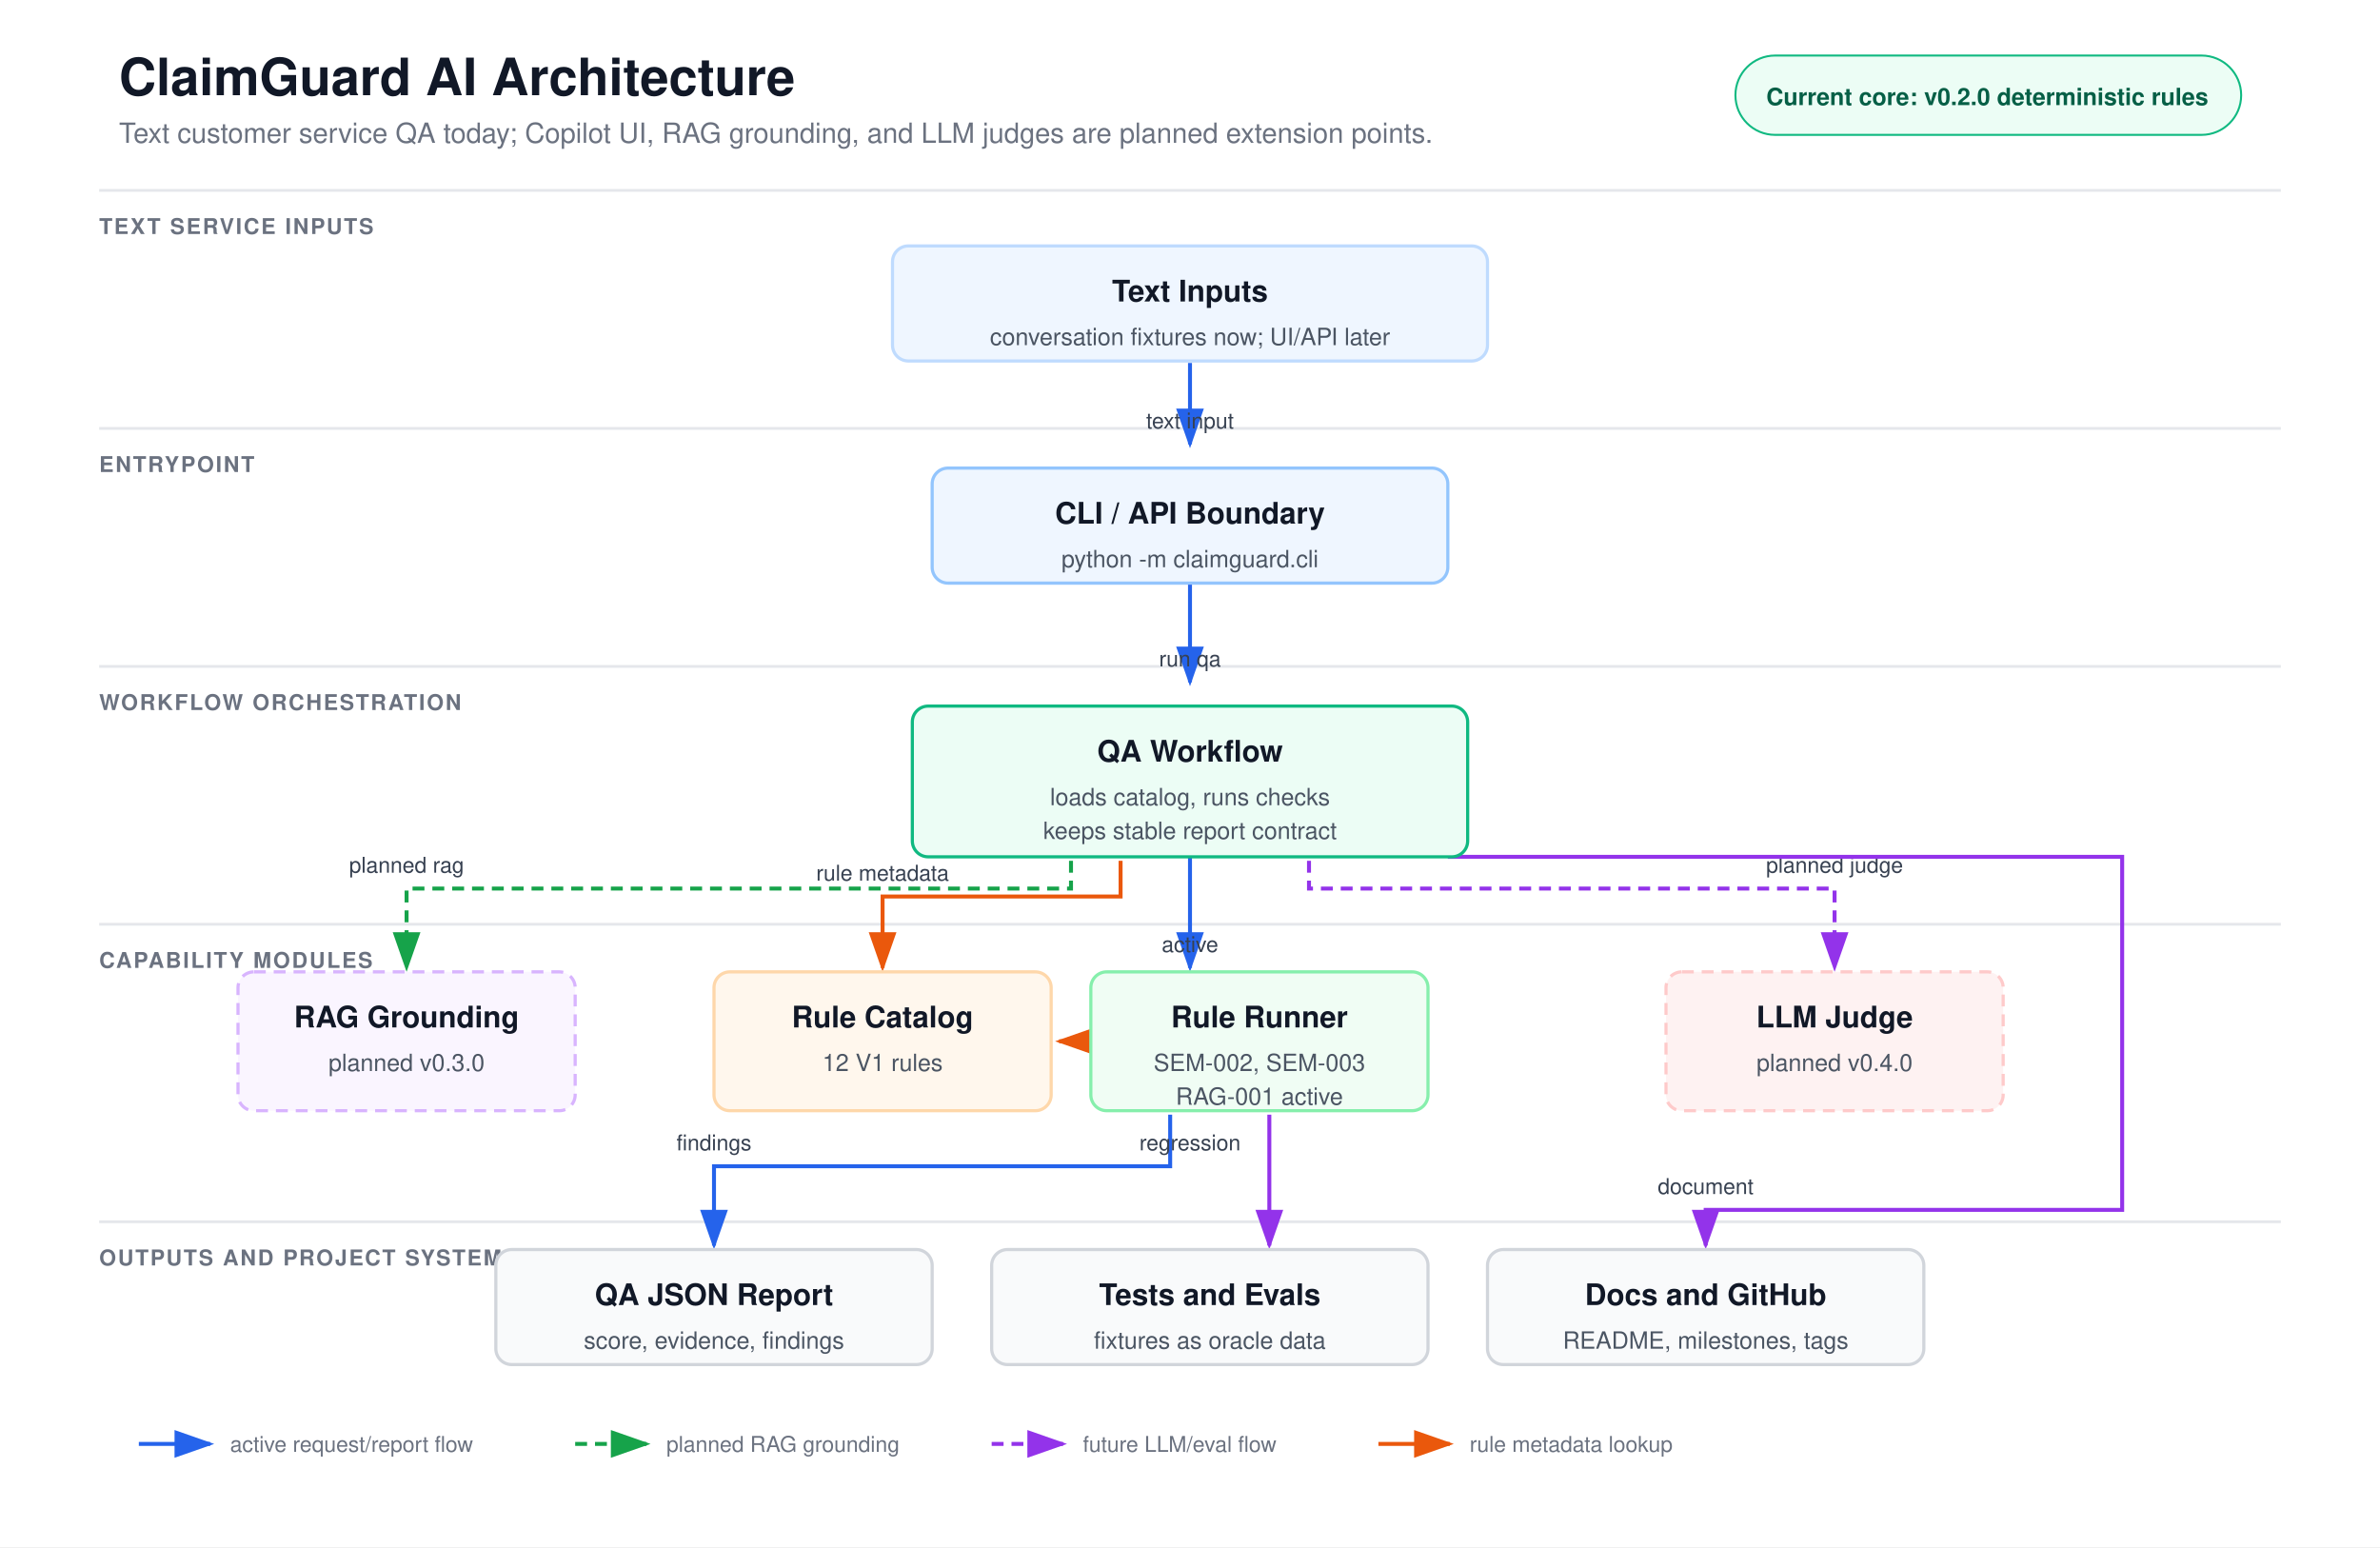
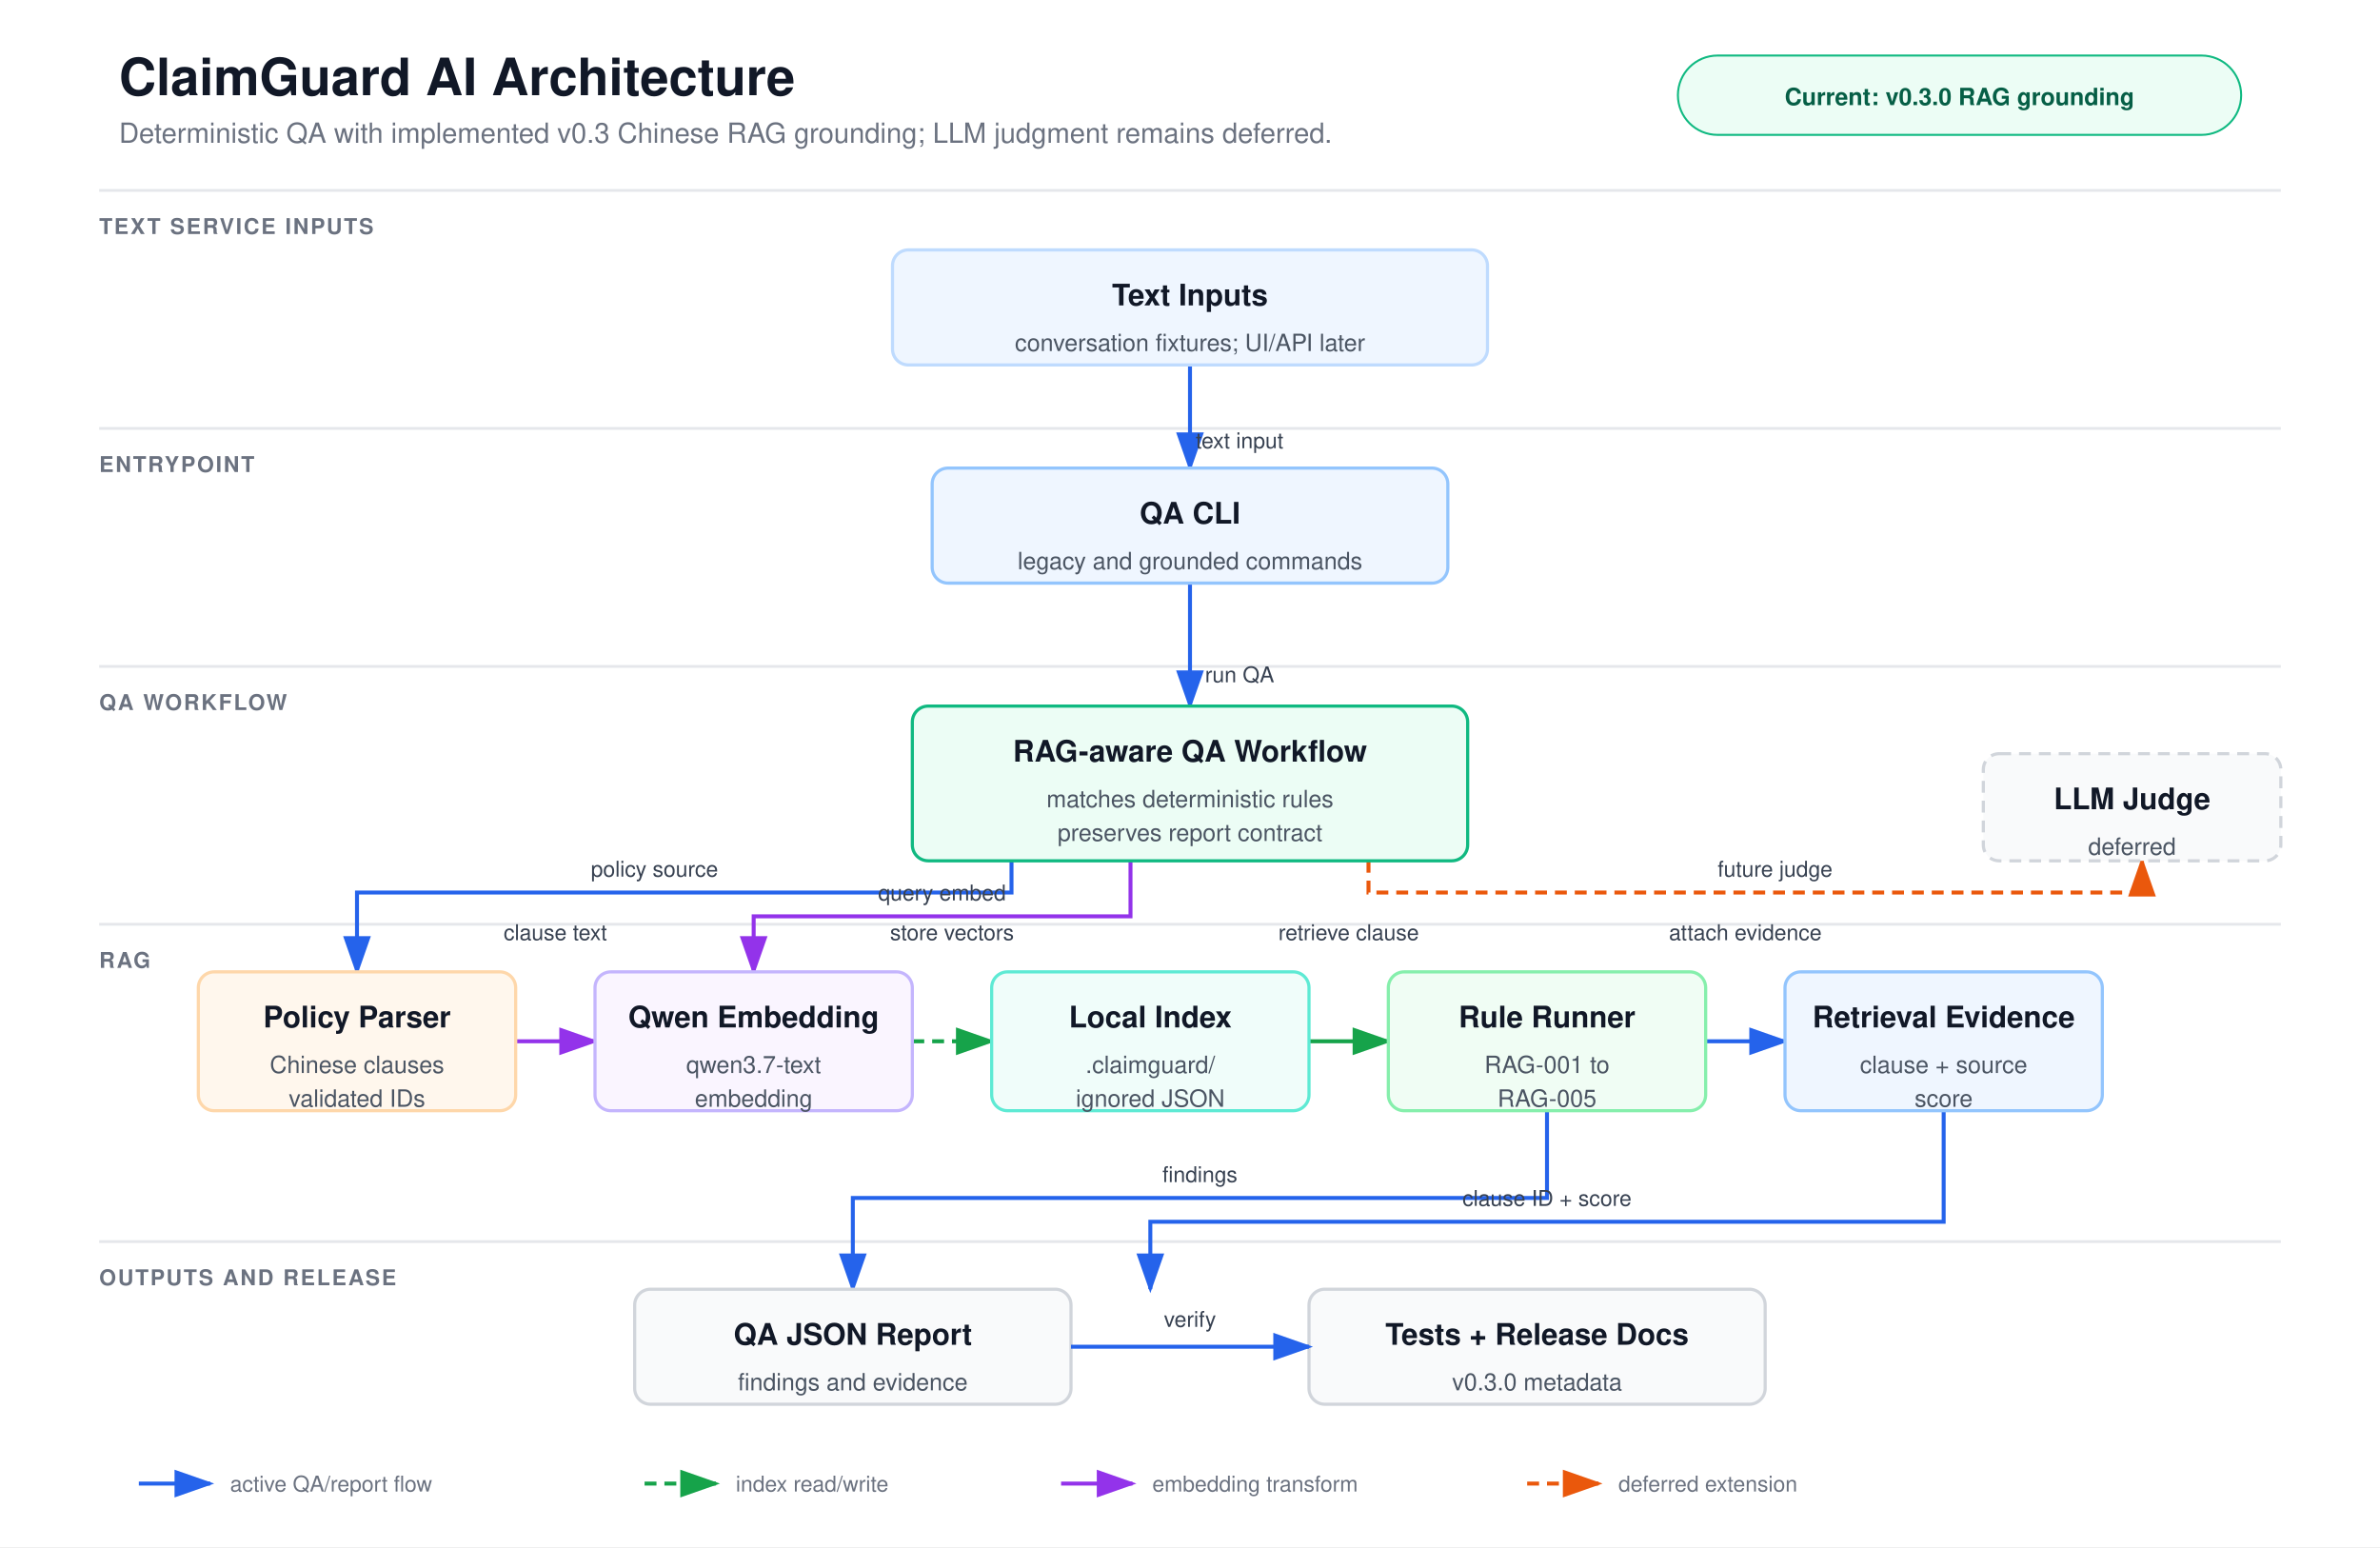
<svg xmlns="http://www.w3.org/2000/svg" viewBox="0 0 1200 780" width="1200" height="780" role="img" aria-labelledby="title desc">
  <style>
    text { font-family: 'Helvetica Neue', Helvetica, Arial, 'PingFang SC', 'Microsoft YaHei', sans-serif; }
    .title { fill: #111827; font-size: 26px; font-weight: 700; }
    .subtitle { fill: #6b7280; font-size: 14px; }
-     .section-line { stroke: #e5e7eb; stroke-width: 1.4; }
-     .layer-label { fill: #6b7280; font-size: 11px; font-weight: 700; letter-spacing: .08em; }
+     .layer { fill: #6b7280; font-size: 11px; font-weight: 700; letter-spacing: .08em; }
    .node-title { fill: #111827; font-size: 15px; font-weight: 700; }
    .node-sub { fill: #4b5563; font-size: 12px; }
    .small { fill: #6b7280; font-size: 11px; }
-     .badge-text { fill: #065f46; font-size: 12px; font-weight: 700; }
    .edge-label { fill: #374151; font-size: 11px; }
+     .badge { fill: #065f46; font-size: 12px; font-weight: 700; }
  </style>
  <defs>
    <marker id="arrow-blue" markerWidth="10" markerHeight="7" refX="9" refY="3.5" orient="auto">
      <polygon points="0 0, 10 3.5, 0 7" fill="#2563eb" />
    </marker>
    <marker id="arrow-green" markerWidth="10" markerHeight="7" refX="9" refY="3.5" orient="auto">
      <polygon points="0 0, 10 3.5, 0 7" fill="#16a34a" />
    </marker>
    <marker id="arrow-purple" markerWidth="10" markerHeight="7" refX="9" refY="3.5" orient="auto">
      <polygon points="0 0, 10 3.5, 0 7" fill="#9333ea" />
    </marker>
    <marker id="arrow-orange" markerWidth="10" markerHeight="7" refX="9" refY="3.5" orient="auto">
      <polygon points="0 0, 10 3.5, 0 7" fill="#ea580c" />
    </marker>
  </defs>
  <g data-graph-role="background">
    <rect width="1200" height="780" fill="#ffffff" />
-     <line x1="50" y1="96" x2="1150" y2="96" class="section-line" />
-     <text x="50" y="118" class="layer-label">TEXT SERVICE INPUTS</text>
-     <line x1="50" y1="216" x2="1150" y2="216" class="section-line" />
-     <text x="50" y="238" class="layer-label">ENTRYPOINT</text>
-     <line x1="50" y1="336" x2="1150" y2="336" class="section-line" />
-     <text x="50" y="358" class="layer-label">WORKFLOW ORCHESTRATION</text>
-     <line x1="50" y1="466" x2="1150" y2="466" class="section-line" />
-     <text x="50" y="488" class="layer-label">CAPABILITY MODULES</text>
-     <line x1="50" y1="616" x2="1150" y2="616" class="section-line" />
-     <text x="50" y="638" class="layer-label">OUTPUTS AND PROJECT SYSTEM</text>
+   </g>
+   <g data-graph-role="background">
+     <line x1="50" y1="96" x2="1150" y2="96" stroke="#e5e7eb" stroke-width="1.4" />
+     <text x="50" y="118" class="layer">TEXT SERVICE INPUTS</text>
+   </g>
+   <g data-graph-role="background">
+     <line x1="50" y1="216" x2="1150" y2="216" stroke="#e5e7eb" stroke-width="1.4" />
+     <text x="50" y="238" class="layer">ENTRYPOINT</text>
+   </g>
+   <g data-graph-role="background">
+     <line x1="50" y1="336" x2="1150" y2="336" stroke="#e5e7eb" stroke-width="1.4" />
+     <text x="50" y="358" class="layer">QA WORKFLOW</text>
+   </g>
+   <g data-graph-role="background">
+     <line x1="50" y1="466" x2="1150" y2="466" stroke="#e5e7eb" stroke-width="1.4" />
+     <text x="50" y="488" class="layer">RAG</text>
+   </g>
+   <g data-graph-role="background">
+     <line x1="50" y1="626" x2="1150" y2="626" stroke="#e5e7eb" stroke-width="1.4" />
+     <text x="50" y="648" class="layer">OUTPUTS AND RELEASE</text>
  </g>
  <g data-graph-role="label">
    <text x="60" y="48" class="title">ClaimGuard AI Architecture</text>
-     <text x="60" y="72" class="subtitle">Text customer service QA today; Copilot UI, RAG grounding, and LLM judges are planned extension points.</text>
-     <rect x="875" y="28" width="255" height="40" rx="20" fill="#ecfdf5" stroke="#10b981" />
-     <text x="1002" y="53" text-anchor="middle" class="badge-text">Current core: v0.2.0 deterministic rules</text>
+     <text x="60" y="72" class="subtitle">Deterministic QA with implemented v0.3 Chinese RAG grounding; LLM judgment remains deferred.</text>
+     <rect x="846" y="28" width="284" height="40" rx="20" fill="#ecfdf5" stroke="#10b981" />
+     <text x="988" y="53" text-anchor="middle" class="badge">Current: v0.3.0 RAG grounding</text>
  </g>
-   <path data-graph-role="edge" data-source="input" data-target="entry" d="M 600,183 L 600,224" fill="none" stroke="#2563eb" stroke-width="2" marker-end="url(#arrow-blue)" />
-   <text data-graph-role="label" x="600" y="216" text-anchor="middle" class="edge-label">text input</text>
-   <path data-graph-role="edge" data-source="entry" data-target="workflow" d="M 600,294 L 600,344" fill="none" stroke="#2563eb" stroke-width="2" marker-end="url(#arrow-blue)" />
-   <text data-graph-role="label" x="600" y="336" text-anchor="middle" class="edge-label">run qa</text>
-   <path data-graph-role="edge" data-source="workflow" data-target="runner" d="M 600,432 L 600,488" fill="none" stroke="#2563eb" stroke-width="2" marker-end="url(#arrow-blue)" />
-   <text data-graph-role="label" x="600" y="480" text-anchor="middle" class="edge-label">active</text>
-   <path data-graph-role="edge" data-source="workflow" data-target="rag" d="M 540,434 L 540,448 L 205,448 L 205,488" fill="none" stroke="#16a34a" stroke-width="2" marker-end="url(#arrow-green)" stroke-dasharray="6 4" />
-   <text data-graph-role="label" x="205" y="440" text-anchor="middle" class="edge-label">planned rag</text>
-   <path data-graph-role="edge" data-source="workflow" data-target="catalog" d="M 565,434 L 565,452 L 445,452 L 445,488" fill="none" stroke="#ea580c" stroke-width="2" marker-end="url(#arrow-orange)" />
-   <text data-graph-role="label" x="445" y="444" text-anchor="middle" class="edge-label">rule metadata</text>
-   <path data-graph-role="edge" data-source="workflow" data-target="llm" d="M 660,434 L 660,448 L 925,448 L 925,488" fill="none" stroke="#9333ea" stroke-width="2" marker-end="url(#arrow-purple)" stroke-dasharray="6 4" />
-   <text data-graph-role="label" x="925" y="440" text-anchor="middle" class="edge-label">planned judge</text>
-   <path data-graph-role="edge" data-source="runner" data-target="catalog" d="M 546,525 L 534,525" fill="none" stroke="#ea580c" stroke-width="2" marker-end="url(#arrow-orange)" />
-   <path data-graph-role="edge" data-source="runner" data-target="report" d="M 590,562 L 590,588 L 360,588 L 360,628" fill="none" stroke="#2563eb" stroke-width="2" marker-end="url(#arrow-blue)" />
-   <text data-graph-role="label" x="360" y="580" text-anchor="middle" class="edge-label">findings</text>
-   <path data-graph-role="edge" data-source="runner" data-target="tests" d="M 640,562 L 640,628" fill="none" stroke="#9333ea" stroke-width="2" marker-end="url(#arrow-purple)" />
-   <text data-graph-role="label" x="600" y="580" text-anchor="middle" class="edge-label">regression</text>
-   <path data-graph-role="edge" data-source="workflow" data-target="docs" d="M 730,432 L 1070,432 L 1070,610 L 860,610 L 860,628" fill="none" stroke="#9333ea" stroke-width="2" marker-end="url(#arrow-purple)" />
-   <text data-graph-role="label" x="860" y="602" text-anchor="middle" class="edge-label">document</text>
-   <g data-graph-role="node" data-node-id="input">
-     <rect x="450" y="124" width="300" height="58" rx="8" fill="#eff6ff" stroke="#bfdbfe" stroke-width="1.6" />
-     <text x="600" y="152" text-anchor="middle" class="node-title">Text Inputs</text>
-     <text x="600" y="174" text-anchor="middle" class="node-sub">conversation fixtures now; UI/API later</text>
+   <path data-graph-role="edge" data-source="input" data-target="cli" d="M 600,184 L 600,236" fill="none" stroke="#2563eb" stroke-width="2" marker-end="url(#arrow-blue)" />
+   <text data-graph-role="label" x="625" y="226" text-anchor="middle" class="edge-label">text input</text>
+   <path data-graph-role="edge" data-source="cli" data-target="workflow" d="M 600,294 L 600,356" fill="none" stroke="#2563eb" stroke-width="2" marker-end="url(#arrow-blue)" />
+   <text data-graph-role="label" x="625" y="344" text-anchor="middle" class="edge-label">run QA</text>
+   <path data-graph-role="edge" data-source="workflow" data-target="parser" d="M 510,434 L 510,450 L 180,450 L 180,490" fill="none" stroke="#2563eb" stroke-width="2" marker-end="url(#arrow-blue)" />
+   <text data-graph-role="label" x="330" y="442" text-anchor="middle" class="edge-label">policy source</text>
+   <path data-graph-role="edge" data-source="parser" data-target="embedding" d="M 260,525 L 300,525" fill="none" stroke="#9333ea" stroke-width="2" marker-end="url(#arrow-purple)" />
+   <text data-graph-role="label" x="280" y="474" text-anchor="middle" class="edge-label">clause text</text>
+   <path data-graph-role="edge" data-source="embedding" data-target="index" d="M 460,525 L 500,525" fill="none" stroke="#16a34a" stroke-width="2" stroke-dasharray="6 4" marker-end="url(#arrow-green)" />
+   <text data-graph-role="label" x="480" y="474" text-anchor="middle" class="edge-label">store vectors</text>
+   <path data-graph-role="edge" data-source="workflow" data-target="embedding" d="M 570,434 L 570,462 L 380,462 L 380,490" fill="none" stroke="#9333ea" stroke-width="2" marker-end="url(#arrow-purple)" />
+   <text data-graph-role="label" x="475" y="454" text-anchor="middle" class="edge-label">query embed</text>
+   <path data-graph-role="edge" data-source="index" data-target="runner" d="M 660,525 L 700,525" fill="none" stroke="#16a34a" stroke-width="2" marker-end="url(#arrow-green)" />
+   <text data-graph-role="label" x="680" y="474" text-anchor="middle" class="edge-label">retrieve clause</text>
+   <path data-graph-role="edge" data-source="runner" data-target="evidence" d="M 860,525 L 900,525" fill="none" stroke="#2563eb" stroke-width="2" marker-end="url(#arrow-blue)" />
+   <text data-graph-role="label" x="880" y="474" text-anchor="middle" class="edge-label">attach evidence</text>
+   <path data-graph-role="edge" data-source="runner" data-target="report" d="M 780,560 L 780,604 L 430,604 L 430,650" fill="none" stroke="#2563eb" stroke-width="2" marker-end="url(#arrow-blue)" />
+   <text data-graph-role="label" x="605" y="596" text-anchor="middle" class="edge-label">findings</text>
+   <path data-graph-role="edge" data-source="evidence" data-target="report" d="M 980,560 L 980,616 L 580,616 L 580,650" fill="none" stroke="#2563eb" stroke-width="2" marker-end="url(#arrow-blue)" />
+   <text data-graph-role="label" x="780" y="608" text-anchor="middle" class="edge-label">clause ID + score</text>
+   <path data-graph-role="edge" data-source="workflow" data-target="future" d="M 690,434 L 690,450 L 1080,450 L 1080,434" fill="none" stroke="#ea580c" stroke-width="2" stroke-dasharray="6 4" marker-end="url(#arrow-orange)" />
+   <text data-graph-role="label" x="895" y="442" text-anchor="middle" class="edge-label">future judge</text>
+   <g data-graph-role="node" data-node-id="input" data-graph-bounds="450 126 750 184">
+     <rect x="450" y="126" width="300" height="58" rx="8" fill="#eff6ff" stroke="#bfdbfe" stroke-width="1.6" />
+     <text x="600.0" y="154" text-anchor="middle" class="node-title">Text Inputs</text>
+     <text x="600.0" y="177" text-anchor="middle" class="node-sub">conversation fixtures; UI/API later</text>
  </g>
-   <g data-graph-role="node" data-node-id="entry">
+   <g data-graph-role="node" data-node-id="cli" data-graph-bounds="470 236 730 294">
    <rect x="470" y="236" width="260" height="58" rx="8" fill="#eff6ff" stroke="#93c5fd" stroke-width="1.6" />
-     <text x="600" y="264" text-anchor="middle" class="node-title">CLI / API Boundary</text>
-     <text x="600" y="286" text-anchor="middle" class="node-sub">python -m claimguard.cli</text>
+     <text x="600.0" y="264" text-anchor="middle" class="node-title">QA CLI</text>
+     <text x="600.0" y="287" text-anchor="middle" class="node-sub">legacy and grounded commands</text>
  </g>
-   <g data-graph-role="node" data-node-id="workflow">
-     <rect x="460" y="356" width="280" height="76" rx="8" fill="#ecfdf5" stroke="#10b981" stroke-width="1.6" />
-     <text x="600" y="384" text-anchor="middle" class="node-title">QA Workflow</text>
-     <text x="600" y="406" text-anchor="middle" class="node-sub">loads catalog, runs checks</text>
-     <text x="600" y="423" text-anchor="middle" class="node-sub">keeps stable report contract</text>
+   <g data-graph-role="node" data-node-id="workflow" data-graph-bounds="460 356 740 434">
+     <rect x="460" y="356" width="280" height="78" rx="8" fill="#ecfdf5" stroke="#10b981" stroke-width="1.6" />
+     <text x="600.0" y="384" text-anchor="middle" class="node-title">RAG-aware QA Workflow</text>
+     <text x="600.0" y="407" text-anchor="middle" class="node-sub">matches deterministic rules</text>
+     <text x="600.0" y="424" text-anchor="middle" class="node-sub">preserves report contract</text>
  </g>
-   <g data-graph-role="node" data-node-id="rag">
-     <rect x="120" y="490" width="170" height="70" rx="8" fill="#faf5ff" stroke="#d8b4fe" stroke-width="1.6" stroke-dasharray="6 4" />
-     <text x="205" y="518" text-anchor="middle" class="node-title">RAG Grounding</text>
-     <text x="205" y="540" text-anchor="middle" class="node-sub">planned v0.3.0</text>
+   <g data-graph-role="node" data-node-id="parser" data-graph-bounds="100 490 260 560">
+     <rect x="100" y="490" width="160" height="70" rx="8" fill="#fff7ed" stroke="#fed7aa" stroke-width="1.6" />
+     <text x="180.0" y="518" text-anchor="middle" class="node-title">Policy Parser</text>
+     <text x="180.0" y="541" text-anchor="middle" class="node-sub">Chinese clauses</text>
+     <text x="180.0" y="558" text-anchor="middle" class="node-sub">validated IDs</text>
  </g>
-   <g data-graph-role="node" data-node-id="catalog">
-     <rect x="360" y="490" width="170" height="70" rx="8" fill="#fff7ed" stroke="#fed7aa" stroke-width="1.6" />
-     <text x="445" y="518" text-anchor="middle" class="node-title">Rule Catalog</text>
-     <text x="445" y="540" text-anchor="middle" class="node-sub">12 V1 rules</text>
+   <g data-graph-role="node" data-node-id="embedding" data-graph-bounds="300 490 460 560">
+     <rect x="300" y="490" width="160" height="70" rx="8" fill="#faf5ff" stroke="#c4b5fd" stroke-width="1.6" />
+     <text x="380.0" y="518" text-anchor="middle" class="node-title">Qwen Embedding</text>
+     <text x="380.0" y="541" text-anchor="middle" class="node-sub">qwen3.7-text</text>
+     <text x="380.0" y="558" text-anchor="middle" class="node-sub">embedding</text>
  </g>
-   <g data-graph-role="node" data-node-id="runner">
-     <rect x="550" y="490" width="170" height="70" rx="8" fill="#f0fdf4" stroke="#86efac" stroke-width="1.6" />
-     <text x="635" y="518" text-anchor="middle" class="node-title">Rule Runner</text>
-     <text x="635" y="540" text-anchor="middle" class="node-sub">SEM-002, SEM-003</text>
-     <text x="635" y="557" text-anchor="middle" class="node-sub">RAG-001 active</text>
+   <g data-graph-role="node" data-node-id="index" data-graph-bounds="500 490 660 560">
+     <rect x="500" y="490" width="160" height="70" rx="8" fill="#f0fdfa" stroke="#5eead4" stroke-width="1.6" />
+     <text x="580.0" y="518" text-anchor="middle" class="node-title">Local Index</text>
+     <text x="580.0" y="541" text-anchor="middle" class="node-sub">.claimguard/</text>
+     <text x="580.0" y="558" text-anchor="middle" class="node-sub">ignored JSON</text>
  </g>
-   <g data-graph-role="node" data-node-id="llm">
-     <rect x="840" y="490" width="170" height="70" rx="8" fill="#fef2f2" stroke="#fecaca" stroke-width="1.6" stroke-dasharray="6 4" />
-     <text x="925" y="518" text-anchor="middle" class="node-title">LLM Judge</text>
-     <text x="925" y="540" text-anchor="middle" class="node-sub">planned v0.4.0</text>
+   <g data-graph-role="node" data-node-id="runner" data-graph-bounds="700 490 860 560">
+     <rect x="700" y="490" width="160" height="70" rx="8" fill="#f0fdf4" stroke="#86efac" stroke-width="1.6" />
+     <text x="780.0" y="518" text-anchor="middle" class="node-title">Rule Runner</text>
+     <text x="780.0" y="541" text-anchor="middle" class="node-sub">RAG-001 to</text>
+     <text x="780.0" y="558" text-anchor="middle" class="node-sub">RAG-005</text>
  </g>
-   <g data-graph-role="node" data-node-id="report">
-     <rect x="250" y="630" width="220" height="58" rx="8" fill="#f9fafb" stroke="#d1d5db" stroke-width="1.6" />
-     <text x="360" y="658" text-anchor="middle" class="node-title">QA JSON Report</text>
-     <text x="360" y="680" text-anchor="middle" class="node-sub">score, evidence, findings</text>
+   <g data-graph-role="node" data-node-id="evidence" data-graph-bounds="900 490 1060 560">
+     <rect x="900" y="490" width="160" height="70" rx="8" fill="#eff6ff" stroke="#93c5fd" stroke-width="1.6" />
+     <text x="980.0" y="518" text-anchor="middle" class="node-title">Retrieval Evidence</text>
+     <text x="980.0" y="541" text-anchor="middle" class="node-sub">clause + source</text>
+     <text x="980.0" y="558" text-anchor="middle" class="node-sub">score</text>
  </g>
-   <g data-graph-role="node" data-node-id="tests">
-     <rect x="500" y="630" width="220" height="58" rx="8" fill="#f9fafb" stroke="#d1d5db" stroke-width="1.6" />
-     <text x="610" y="658" text-anchor="middle" class="node-title">Tests and Evals</text>
-     <text x="610" y="680" text-anchor="middle" class="node-sub">fixtures as oracle data</text>
+   <g data-graph-role="node" data-node-id="future" data-graph-bounds="1000 380 1150 434">
+     <rect x="1000" y="380" width="150" height="54" rx="8" fill="#f9fafb" stroke="#d1d5db" stroke-width="1.6" stroke-dasharray="6 4" />
+     <text x="1075.0" y="408" text-anchor="middle" class="node-title">LLM Judge</text>
+     <text x="1075.0" y="431" text-anchor="middle" class="node-sub">deferred</text>
  </g>
-   <g data-graph-role="node" data-node-id="docs">
-     <rect x="750" y="630" width="220" height="58" rx="8" fill="#f9fafb" stroke="#d1d5db" stroke-width="1.6" />
-     <text x="860" y="658" text-anchor="middle" class="node-title">Docs and GitHub</text>
-     <text x="860" y="680" text-anchor="middle" class="node-sub">README, milestones, tags</text>
+   <g data-graph-role="node" data-node-id="report" data-graph-bounds="320 650 540 708">
+     <rect x="320" y="650" width="220" height="58" rx="8" fill="#f9fafb" stroke="#d1d5db" stroke-width="1.6" />
+     <text x="430.0" y="678" text-anchor="middle" class="node-title">QA JSON Report</text>
+     <text x="430.0" y="701" text-anchor="middle" class="node-sub">findings and evidence</text>
  </g>
-   <g data-graph-role="legend" transform="translate(70,720)">
+   <g data-graph-role="node" data-node-id="release" data-graph-bounds="660 650 890 708">
+     <rect x="660" y="650" width="230" height="58" rx="8" fill="#f9fafb" stroke="#d1d5db" stroke-width="1.6" />
+     <text x="775.0" y="678" text-anchor="middle" class="node-title">Tests + Release Docs</text>
+     <text x="775.0" y="701" text-anchor="middle" class="node-sub">v0.3.0 metadata</text>
+   </g>
+   <path data-graph-role="edge" data-source="report" data-target="release" d="M 540,679 L 660,679" fill="none" stroke="#2563eb" stroke-width="2" marker-end="url(#arrow-blue)" />
+   <text data-graph-role="label" x="600" y="669" text-anchor="middle" class="edge-label">verify</text>
+   <g data-graph-role="legend" transform="translate(70,740)">
    <line x1="0" y1="8" x2="36" y2="8" stroke="#2563eb" stroke-width="2" marker-end="url(#arrow-blue)" />
-     <text x="46" y="12" class="small">active request/report flow</text>
-     <line x1="220" y1="8" x2="256" y2="8" stroke="#16a34a" stroke-width="2" stroke-dasharray="6 4" marker-end="url(#arrow-green)" />
-     <text x="266" y="12" class="small">planned RAG grounding</text>
-     <line x1="430" y1="8" x2="466" y2="8" stroke="#9333ea" stroke-width="2" stroke-dasharray="6 4" marker-end="url(#arrow-purple)" />
-     <text x="476" y="12" class="small">future LLM/eval flow</text>
-     <line x1="625" y1="8" x2="661" y2="8" stroke="#ea580c" stroke-width="2" marker-end="url(#arrow-orange)" />
-     <text x="671" y="12" class="small">rule metadata lookup</text>
+     <text x="46" y="12" class="small">active QA/report flow</text>
+     <line x1="255" y1="8" x2="291" y2="8" stroke="#16a34a" stroke-width="2" stroke-dasharray="6 4" marker-end="url(#arrow-green)" />
+     <text x="301" y="12" class="small">index read/write</text>
+     <line x1="465" y1="8" x2="501" y2="8" stroke="#9333ea" stroke-width="2" marker-end="url(#arrow-purple)" />
+     <text x="511" y="12" class="small">embedding transform</text>
+     <line x1="700" y1="8" x2="736" y2="8" stroke="#ea580c" stroke-width="2" stroke-dasharray="6 4" marker-end="url(#arrow-orange)" />
+     <text x="746" y="12" class="small">deferred extension</text>
  </g>
</svg>
